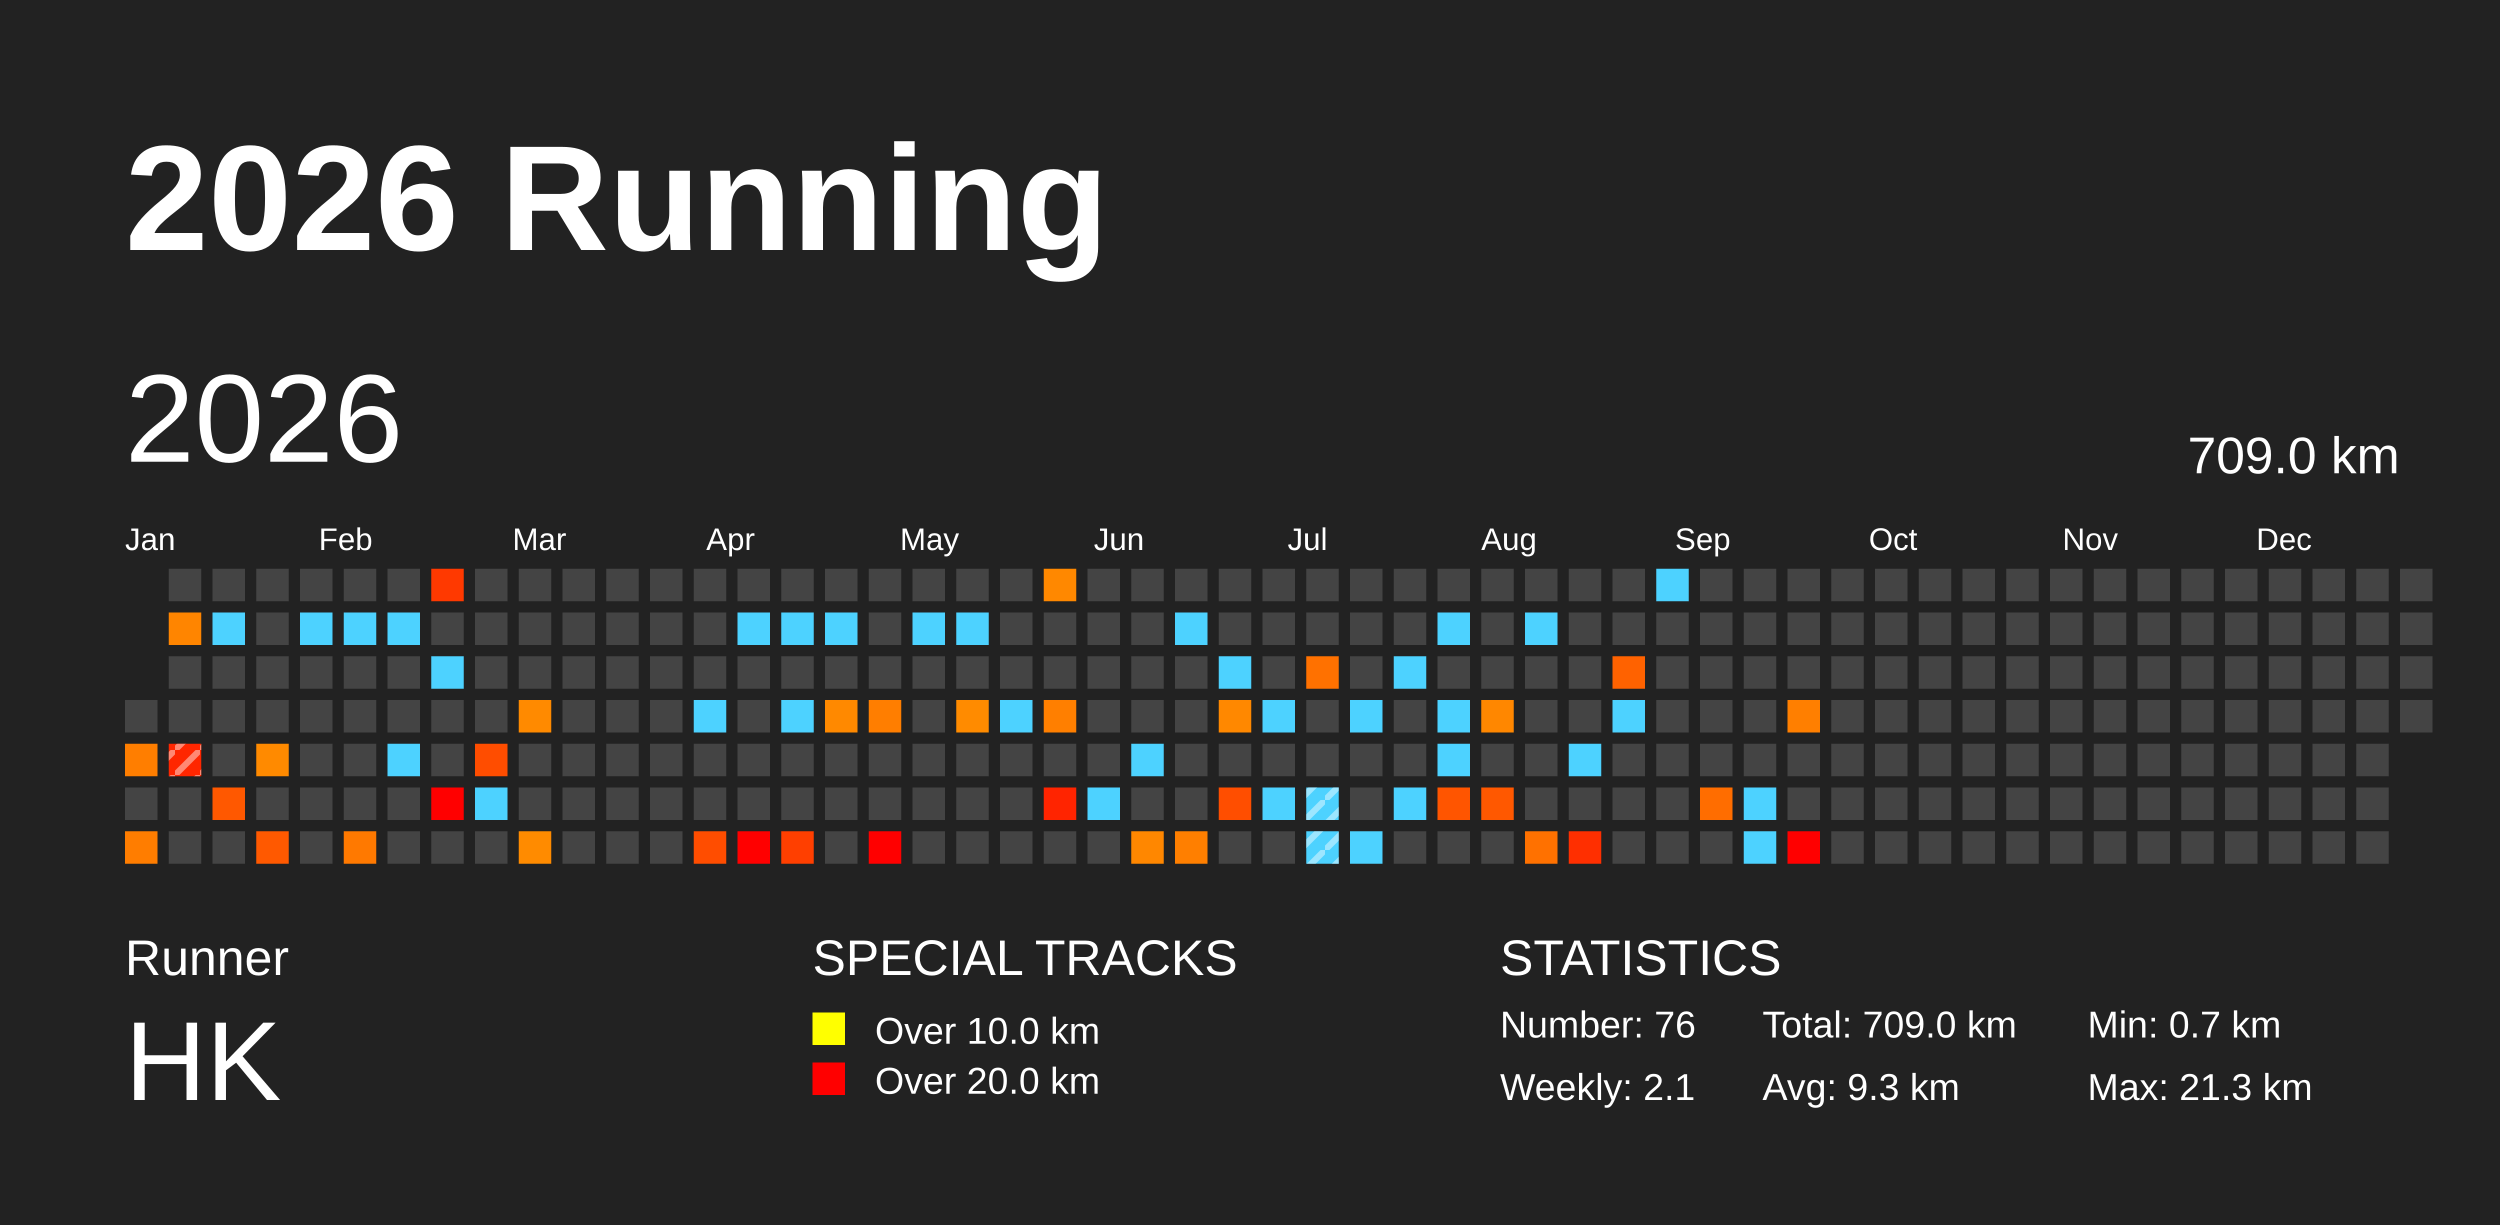
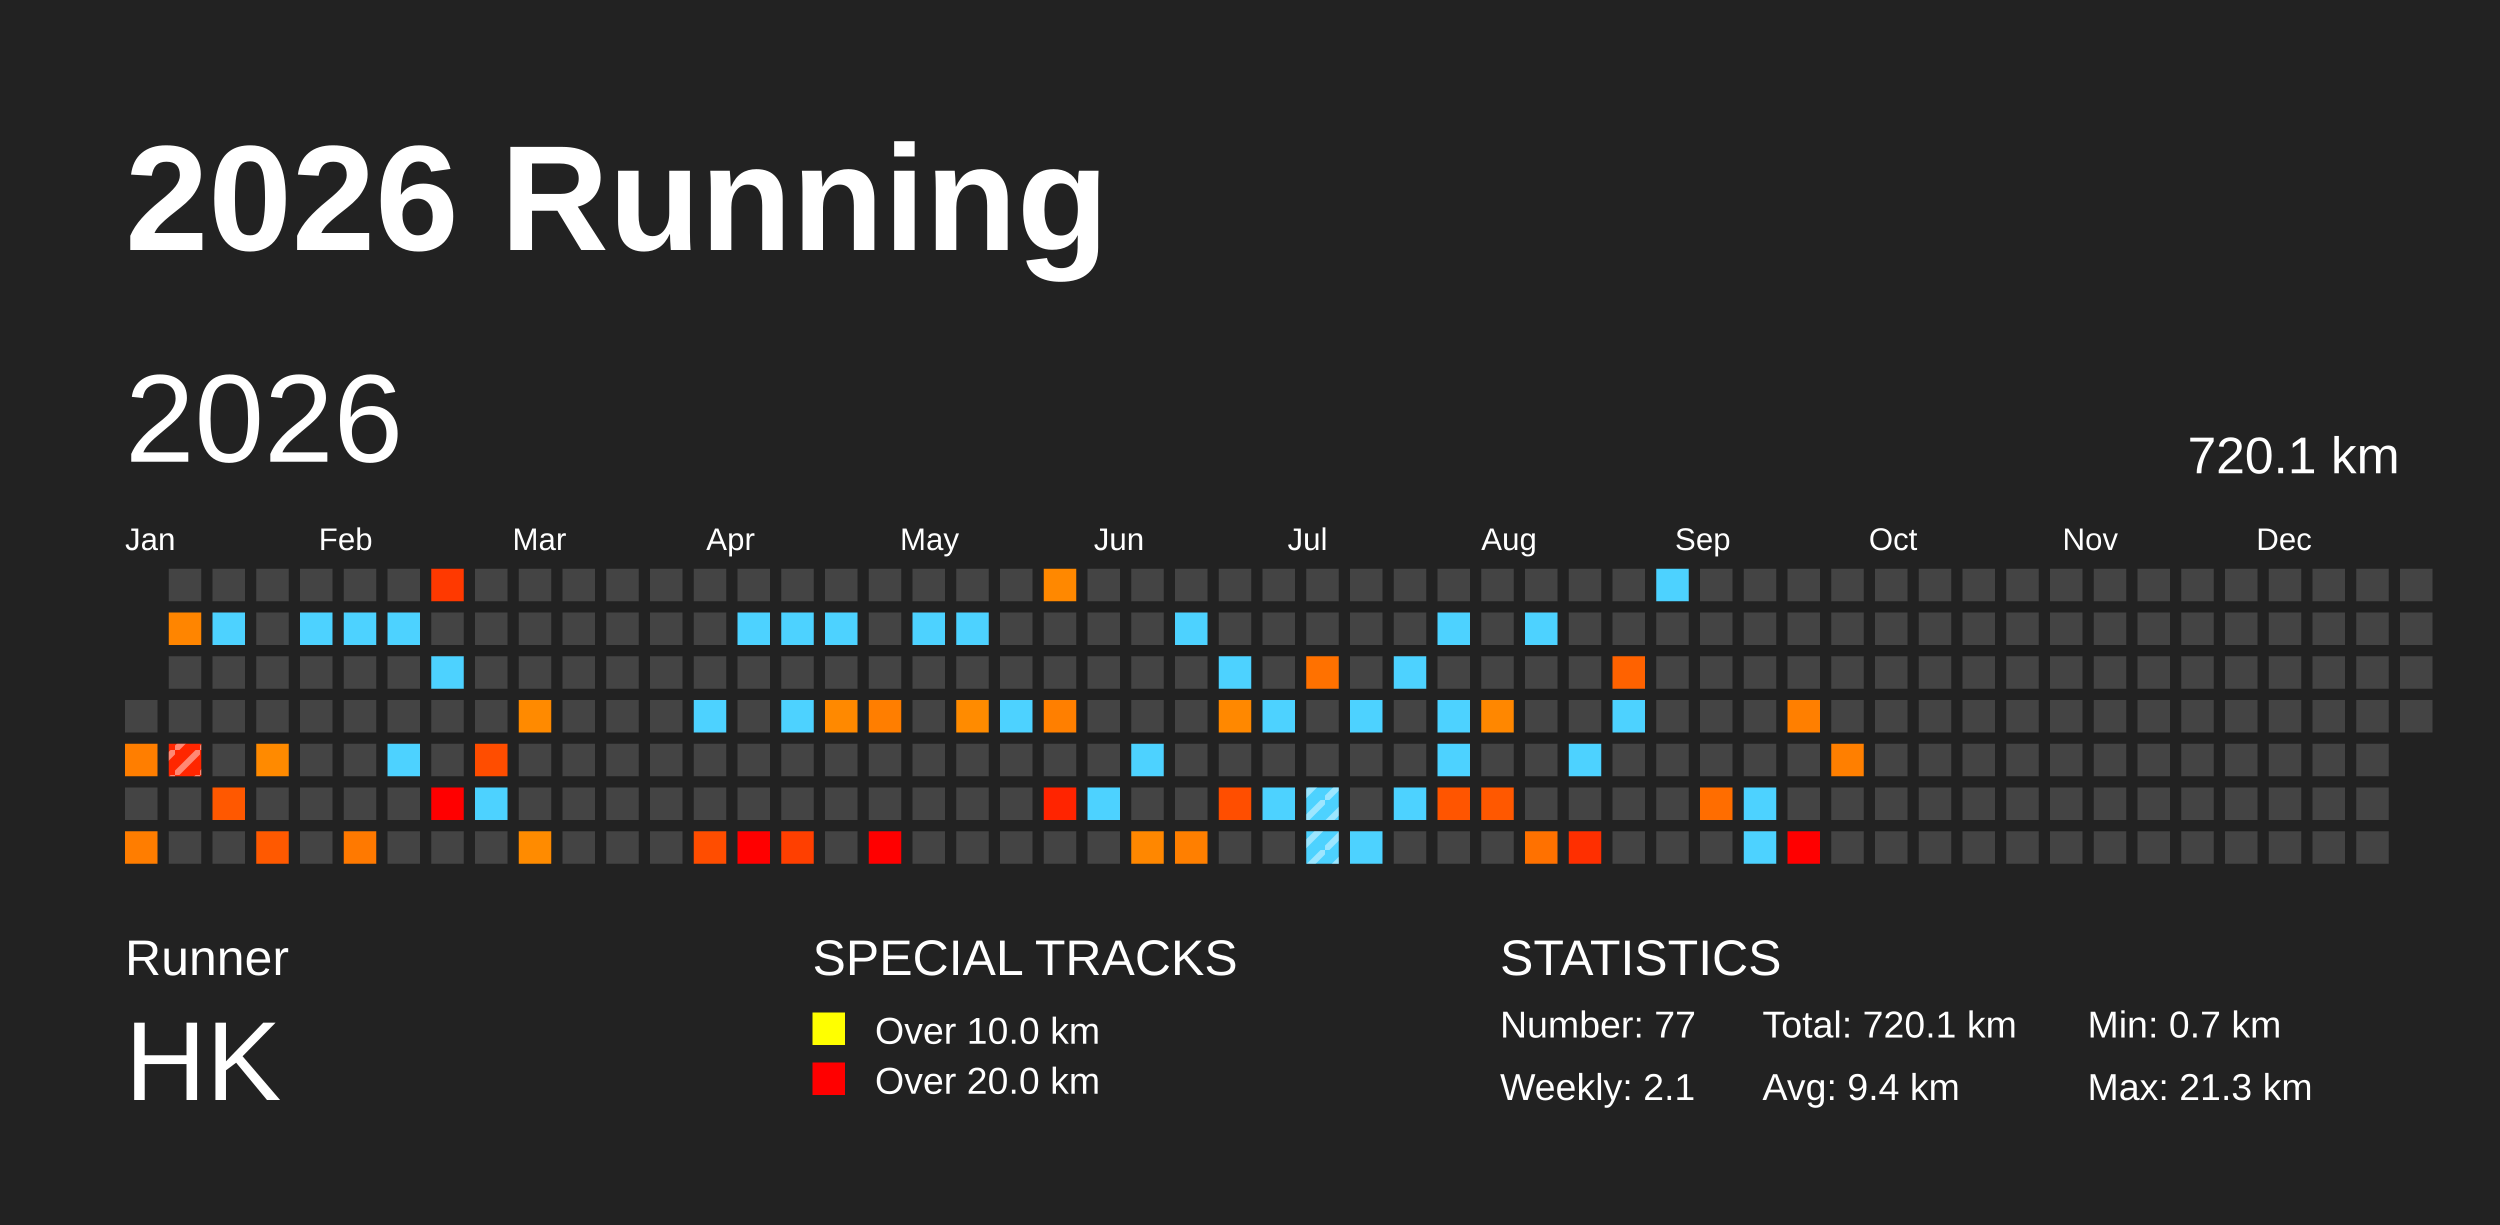
<svg xmlns="http://www.w3.org/2000/svg" baseProfile="full" height="98mm" version="1.1" viewBox="0,0,200,98" width="200mm">
  <defs>
    <pattern height="2" id="indoor-stripe" patternUnits="userSpaceOnUse" width="2">
      <line stroke="white" stroke-opacity="0.45" stroke-width="0.5" x1="0" x2="2" y1="2" y2="0" />
    </pattern>
  </defs>
  <rect fill="#222222" height="98" width="200" x="0" y="0" />
  <text fill="#FFFFFF" style="font-size:12px; font-family:Arial; font-weight:bold;" x="10" y="20">2026 Running</text>
  <text fill="#FFFFFF" style="font-size:4px; font-family:Arial" x="10" y="78">Runner</text>
  <text fill="#FFFFFF" style="font-size:9px; font-family:Arial" x="10" y="88">HK</text>
  <text fill="#FFFFFF" style="font-size:4px; font-family:Arial" x="65" y="78">SPECIAL TRACKS</text>
  <rect fill="yellow" height="2.6" width="2.6" x="65" y="81" />
  <text fill="#FFFFFF" style="font-size:3px; font-family:Arial" x="70" y="83.5">Over 10.0 km</text>
  <rect fill="red" height="2.6" width="2.6" x="65" y="85" />
  <text fill="#FFFFFF" style="font-size:3px; font-family:Arial" x="70" y="87.5">Over 20.0 km</text>
  <text fill="#FFFFFF" style="font-size:4px; font-family:Arial" x="120" y="78">STATISTICS</text>
-   <text fill="#FFFFFF" style="font-size:3px; font-family:Arial" x="120" y="83">Number: 76</text>
+   <text fill="#FFFFFF" style="font-size:3px; font-family:Arial" x="120" y="83">Number: 77</text>
  <text fill="#FFFFFF" style="font-size:3px; font-family:Arial" x="120" y="88">Weekly: 2.1</text>
-   <text fill="#FFFFFF" style="font-size:3px; font-family:Arial" x="141" y="83">Total: 709.0 km</text>
-   <text fill="#FFFFFF" style="font-size:3px; font-family:Arial" x="141" y="88">Avg: 9.3 km</text>
+   <text fill="#FFFFFF" style="font-size:3px; font-family:Arial" x="141" y="83">Total: 720.1 km</text>
+   <text fill="#FFFFFF" style="font-size:3px; font-family:Arial" x="141" y="88">Avg: 9.4 km</text>
  <text fill="#FFFFFF" style="font-size:3px; font-family:Arial" x="167" y="83">Min: 0.7 km</text>
  <text fill="#FFFFFF" style="font-size:3px; font-family:Arial" x="167" y="88">Max: 21.3 km</text>
  <text dominant-baseline="hanging" fill="#FFFFFF" style="font-size:10.0px; font-family:Arial;" x="10" y="30">2026</text>
-   <text dominant-baseline="hanging" fill="#FFFFFF" style="font-size:4.125px; font-family:Arial;" x="175" y="35">709.0 km</text>
+   <text dominant-baseline="hanging" fill="#FFFFFF" style="font-size:4.125px; font-family:Arial;" x="175" y="35">720.1 km</text>
  <text fill="#FFFFFF" style="font-size:2.5px; font-family:Arial" x="10.0" y="44">Jan</text>
  <text fill="#FFFFFF" style="font-size:2.5px; font-family:Arial" x="25.5" y="44">Feb</text>
  <text fill="#FFFFFF" style="font-size:2.5px; font-family:Arial" x="41.0" y="44">Mar</text>
  <text fill="#FFFFFF" style="font-size:2.5px; font-family:Arial" x="56.5" y="44">Apr</text>
  <text fill="#FFFFFF" style="font-size:2.5px; font-family:Arial" x="72.0" y="44">May</text>
  <text fill="#FFFFFF" style="font-size:2.5px; font-family:Arial" x="87.5" y="44">Jun</text>
  <text fill="#FFFFFF" style="font-size:2.5px; font-family:Arial" x="103.0" y="44">Jul</text>
  <text fill="#FFFFFF" style="font-size:2.5px; font-family:Arial" x="118.5" y="44">Aug</text>
  <text fill="#FFFFFF" style="font-size:2.5px; font-family:Arial" x="134.0" y="44">Sep</text>
  <text fill="#FFFFFF" style="font-size:2.5px; font-family:Arial" x="149.5" y="44">Oct</text>
  <text fill="#FFFFFF" style="font-size:2.5px; font-family:Arial" x="165.0" y="44">Nov</text>
  <text fill="#FFFFFF" style="font-size:2.5px; font-family:Arial" x="180.5" y="44">Dec</text>
  <rect fill="#444444" height="2.6" width="2.6" x="10.0" y="56.0" />
  <rect fill="#ff7e00" height="2.6" width="2.6" x="10.0" y="59.5" />
  <rect fill="#444444" height="2.6" width="2.6" x="10.0" y="63.0" />
  <rect fill="#ff7d00" height="2.6" width="2.6" x="10.0" y="66.5" />
  <rect fill="#444444" height="2.6" width="2.6" x="13.5" y="45.5" />
  <rect fill="#ff8500" height="2.6" width="2.6" x="13.5" y="49.0" />
  <rect fill="#444444" height="2.6" width="2.6" x="13.5" y="52.5" />
  <rect fill="#444444" height="2.6" width="2.6" x="13.5" y="56.0" />
  <rect fill="#ff2600" height="2.6" width="2.6" x="13.5" y="59.5" />
  <rect fill="url(#indoor-stripe)" height="2.6" style="pointer-events: none;" width="2.6" x="13.5" y="59.5" />
  <rect fill="#444444" height="2.6" width="2.6" x="13.5" y="63.0" />
  <rect fill="#444444" height="2.6" width="2.6" x="13.5" y="66.5" />
  <rect fill="#444444" height="2.6" width="2.6" x="17.0" y="45.5" />
  <rect fill="#4dd2ff" height="2.6" width="2.6" x="17.0" y="49.0" />
  <rect fill="#444444" height="2.6" width="2.6" x="17.0" y="52.5" />
  <rect fill="#444444" height="2.6" width="2.6" x="17.0" y="56.0" />
  <rect fill="#444444" height="2.6" width="2.6" x="17.0" y="59.5" />
  <rect fill="#ff5800" height="2.6" width="2.6" x="17.0" y="63.0" />
  <rect fill="#444444" height="2.6" width="2.6" x="17.0" y="66.5" />
  <rect fill="#444444" height="2.6" width="2.6" x="20.5" y="45.5" />
  <rect fill="#444444" height="2.6" width="2.6" x="20.5" y="49.0" />
  <rect fill="#444444" height="2.6" width="2.6" x="20.5" y="52.5" />
  <rect fill="#444444" height="2.6" width="2.6" x="20.5" y="56.0" />
  <rect fill="#ff8a00" height="2.6" width="2.6" x="20.5" y="59.5" />
  <rect fill="#444444" height="2.6" width="2.6" x="20.5" y="63.0" />
  <rect fill="#ff5900" height="2.6" width="2.6" x="20.5" y="66.5" />
  <rect fill="#444444" height="2.6" width="2.6" x="24.0" y="45.5" />
  <rect fill="#4dd2ff" height="2.6" width="2.6" x="24.0" y="49.0" />
  <rect fill="#444444" height="2.6" width="2.6" x="24.0" y="52.5" />
  <rect fill="#444444" height="2.6" width="2.6" x="24.0" y="56.0" />
  <rect fill="#444444" height="2.6" width="2.6" x="24.0" y="59.5" />
  <rect fill="#444444" height="2.6" width="2.6" x="24.0" y="63.0" />
  <rect fill="#444444" height="2.6" width="2.6" x="24.0" y="66.5" />
  <rect fill="#444444" height="2.6" width="2.6" x="27.5" y="45.5" />
  <rect fill="#4dd2ff" height="2.6" width="2.6" x="27.5" y="49.0" />
  <rect fill="#444444" height="2.6" width="2.6" x="27.5" y="52.5" />
  <rect fill="#444444" height="2.6" width="2.6" x="27.5" y="56.0" />
  <rect fill="#444444" height="2.6" width="2.6" x="27.5" y="59.5" />
  <rect fill="#444444" height="2.6" width="2.6" x="27.5" y="63.0" />
  <rect fill="#ff7900" height="2.6" width="2.6" x="27.5" y="66.5" />
  <rect fill="#444444" height="2.6" width="2.6" x="31.0" y="45.5" />
  <rect fill="#4dd2ff" height="2.6" width="2.6" x="31.0" y="49.0" />
  <rect fill="#444444" height="2.6" width="2.6" x="31.0" y="52.5" />
  <rect fill="#444444" height="2.6" width="2.6" x="31.0" y="56.0" />
  <rect fill="#4dd2ff" height="2.6" width="2.6" x="31.0" y="59.5" />
  <rect fill="#444444" height="2.6" width="2.6" x="31.0" y="63.0" />
  <rect fill="#444444" height="2.6" width="2.6" x="31.0" y="66.5" />
  <rect fill="#ff3900" height="2.6" width="2.6" x="34.5" y="45.5" />
  <rect fill="#444444" height="2.6" width="2.6" x="34.5" y="49.0" />
  <rect fill="#4dd2ff" height="2.6" width="2.6" x="34.5" y="52.5" />
  <rect fill="#444444" height="2.6" width="2.6" x="34.5" y="56.0" />
  <rect fill="#444444" height="2.6" width="2.6" x="34.5" y="59.5" />
  <rect fill="red" height="2.6" width="2.6" x="34.5" y="63.0" />
  <rect fill="#444444" height="2.6" width="2.6" x="34.5" y="66.5" />
  <rect fill="#444444" height="2.6" width="2.6" x="38.0" y="45.5" />
  <rect fill="#444444" height="2.6" width="2.6" x="38.0" y="49.0" />
  <rect fill="#444444" height="2.6" width="2.6" x="38.0" y="52.5" />
  <rect fill="#444444" height="2.6" width="2.6" x="38.0" y="56.0" />
  <rect fill="#ff4d00" height="2.6" width="2.6" x="38.0" y="59.5" />
  <rect fill="#4dd2ff" height="2.6" width="2.6" x="38.0" y="63.0" />
  <rect fill="#444444" height="2.6" width="2.6" x="38.0" y="66.5" />
  <rect fill="#444444" height="2.6" width="2.6" x="41.5" y="45.5" />
  <rect fill="#444444" height="2.6" width="2.6" x="41.5" y="49.0" />
  <rect fill="#444444" height="2.6" width="2.6" x="41.5" y="52.5" />
  <rect fill="#ff8a00" height="2.6" width="2.6" x="41.5" y="56.0" />
  <rect fill="#444444" height="2.6" width="2.6" x="41.5" y="59.5" />
  <rect fill="#444444" height="2.6" width="2.6" x="41.5" y="63.0" />
  <rect fill="#ff8b00" height="2.6" width="2.6" x="41.5" y="66.5" />
  <rect fill="#444444" height="2.6" width="2.6" x="45.0" y="45.5" />
  <rect fill="#444444" height="2.6" width="2.6" x="45.0" y="49.0" />
  <rect fill="#444444" height="2.6" width="2.6" x="45.0" y="52.5" />
  <rect fill="#444444" height="2.6" width="2.6" x="45.0" y="56.0" />
  <rect fill="#444444" height="2.6" width="2.6" x="45.0" y="59.5" />
  <rect fill="#444444" height="2.6" width="2.6" x="45.0" y="63.0" />
  <rect fill="#444444" height="2.6" width="2.6" x="45.0" y="66.5" />
  <rect fill="#444444" height="2.6" width="2.6" x="48.5" y="45.5" />
  <rect fill="#444444" height="2.6" width="2.6" x="48.5" y="49.0" />
  <rect fill="#444444" height="2.6" width="2.6" x="48.5" y="52.5" />
  <rect fill="#444444" height="2.6" width="2.6" x="48.5" y="56.0" />
  <rect fill="#444444" height="2.6" width="2.6" x="48.5" y="59.5" />
  <rect fill="#444444" height="2.6" width="2.6" x="48.5" y="63.0" />
  <rect fill="#444444" height="2.6" width="2.6" x="48.5" y="66.5" />
  <rect fill="#444444" height="2.6" width="2.6" x="52.0" y="45.5" />
  <rect fill="#444444" height="2.6" width="2.6" x="52.0" y="49.0" />
  <rect fill="#444444" height="2.6" width="2.6" x="52.0" y="52.5" />
  <rect fill="#444444" height="2.6" width="2.6" x="52.0" y="56.0" />
  <rect fill="#444444" height="2.6" width="2.6" x="52.0" y="59.5" />
  <rect fill="#444444" height="2.6" width="2.6" x="52.0" y="63.0" />
  <rect fill="#444444" height="2.6" width="2.6" x="52.0" y="66.5" />
  <rect fill="#444444" height="2.6" width="2.6" x="55.5" y="45.5" />
  <rect fill="#444444" height="2.6" width="2.6" x="55.5" y="49.0" />
  <rect fill="#444444" height="2.6" width="2.6" x="55.5" y="52.5" />
  <rect fill="#4dd2ff" height="2.6" width="2.6" x="55.5" y="56.0" />
  <rect fill="#444444" height="2.6" width="2.6" x="55.5" y="59.5" />
  <rect fill="#444444" height="2.6" width="2.6" x="55.5" y="63.0" />
  <rect fill="#ff4d00" height="2.6" width="2.6" x="55.5" y="66.5" />
  <rect fill="#444444" height="2.6" width="2.6" x="59.0" y="45.5" />
  <rect fill="#4dd2ff" height="2.6" width="2.6" x="59.0" y="49.0" />
  <rect fill="#444444" height="2.6" width="2.6" x="59.0" y="52.5" />
  <rect fill="#444444" height="2.6" width="2.6" x="59.0" y="56.0" />
  <rect fill="#444444" height="2.6" width="2.6" x="59.0" y="59.5" />
  <rect fill="#444444" height="2.6" width="2.6" x="59.0" y="63.0" />
  <rect fill="red" height="2.6" width="2.6" x="59.0" y="66.5" />
  <rect fill="#444444" height="2.6" width="2.6" x="62.5" y="45.5" />
  <rect fill="#4dd2ff" height="2.6" width="2.6" x="62.5" y="49.0" />
  <rect fill="#444444" height="2.6" width="2.6" x="62.5" y="52.5" />
  <rect fill="#4dd2ff" height="2.6" width="2.6" x="62.5" y="56.0" />
  <rect fill="#444444" height="2.6" width="2.6" x="62.5" y="59.5" />
  <rect fill="#444444" height="2.6" width="2.6" x="62.5" y="63.0" />
  <rect fill="#ff3f00" height="2.6" width="2.6" x="62.5" y="66.5" />
  <rect fill="#444444" height="2.6" width="2.6" x="66.0" y="45.5" />
  <rect fill="#4dd2ff" height="2.6" width="2.6" x="66.0" y="49.0" />
  <rect fill="#444444" height="2.6" width="2.6" x="66.0" y="52.5" />
  <rect fill="#ff8900" height="2.6" width="2.6" x="66.0" y="56.0" />
  <rect fill="#444444" height="2.6" width="2.6" x="66.0" y="59.5" />
  <rect fill="#444444" height="2.6" width="2.6" x="66.0" y="63.0" />
  <rect fill="#444444" height="2.6" width="2.6" x="66.0" y="66.5" />
  <rect fill="#444444" height="2.6" width="2.6" x="69.5" y="45.5" />
  <rect fill="#444444" height="2.6" width="2.6" x="69.5" y="49.0" />
  <rect fill="#444444" height="2.6" width="2.6" x="69.5" y="52.5" />
  <rect fill="#ff7e00" height="2.6" width="2.6" x="69.5" y="56.0" />
  <rect fill="#444444" height="2.6" width="2.6" x="69.5" y="59.5" />
  <rect fill="#444444" height="2.6" width="2.6" x="69.5" y="63.0" />
  <rect fill="red" height="2.6" width="2.6" x="69.5" y="66.5" />
  <rect fill="#444444" height="2.6" width="2.6" x="73.0" y="45.5" />
  <rect fill="#4dd2ff" height="2.6" width="2.6" x="73.0" y="49.0" />
  <rect fill="#444444" height="2.6" width="2.6" x="73.0" y="52.5" />
  <rect fill="#444444" height="2.6" width="2.6" x="73.0" y="56.0" />
  <rect fill="#444444" height="2.6" width="2.6" x="73.0" y="59.5" />
  <rect fill="#444444" height="2.6" width="2.6" x="73.0" y="63.0" />
  <rect fill="#444444" height="2.6" width="2.6" x="73.0" y="66.5" />
  <rect fill="#444444" height="2.6" width="2.6" x="76.5" y="45.5" />
  <rect fill="#4dd2ff" height="2.6" width="2.6" x="76.5" y="49.0" />
  <rect fill="#444444" height="2.6" width="2.6" x="76.5" y="52.5" />
  <rect fill="#ff8b00" height="2.6" width="2.6" x="76.5" y="56.0" />
  <rect fill="#444444" height="2.6" width="2.6" x="76.5" y="59.5" />
  <rect fill="#444444" height="2.6" width="2.6" x="76.5" y="63.0" />
  <rect fill="#444444" height="2.6" width="2.6" x="76.5" y="66.5" />
  <rect fill="#444444" height="2.6" width="2.6" x="80.0" y="45.5" />
  <rect fill="#444444" height="2.6" width="2.6" x="80.0" y="49.0" />
  <rect fill="#444444" height="2.6" width="2.6" x="80.0" y="52.5" />
  <rect fill="#4dd2ff" height="2.6" width="2.6" x="80.0" y="56.0" />
  <rect fill="#444444" height="2.6" width="2.6" x="80.0" y="59.5" />
  <rect fill="#444444" height="2.6" width="2.6" x="80.0" y="63.0" />
  <rect fill="#444444" height="2.6" width="2.6" x="80.0" y="66.5" />
  <rect fill="#ff8800" height="2.6" width="2.6" x="83.5" y="45.5" />
  <rect fill="#444444" height="2.6" width="2.6" x="83.5" y="49.0" />
  <rect fill="#444444" height="2.6" width="2.6" x="83.5" y="52.5" />
  <rect fill="#ff7f00" height="2.6" width="2.6" x="83.5" y="56.0" />
  <rect fill="#444444" height="2.6" width="2.6" x="83.5" y="59.5" />
  <rect fill="#ff2400" height="2.6" width="2.6" x="83.5" y="63.0" />
  <rect fill="#444444" height="2.6" width="2.6" x="83.5" y="66.5" />
  <rect fill="#444444" height="2.6" width="2.6" x="87.0" y="45.5" />
  <rect fill="#444444" height="2.6" width="2.6" x="87.0" y="49.0" />
  <rect fill="#444444" height="2.6" width="2.6" x="87.0" y="52.5" />
  <rect fill="#444444" height="2.6" width="2.6" x="87.0" y="56.0" />
  <rect fill="#444444" height="2.6" width="2.6" x="87.0" y="59.5" />
  <rect fill="#4dd2ff" height="2.6" width="2.6" x="87.0" y="63.0" />
  <rect fill="#444444" height="2.6" width="2.6" x="87.0" y="66.5" />
  <rect fill="#444444" height="2.6" width="2.6" x="90.5" y="45.5" />
  <rect fill="#444444" height="2.6" width="2.6" x="90.5" y="49.0" />
  <rect fill="#444444" height="2.6" width="2.6" x="90.5" y="52.5" />
  <rect fill="#444444" height="2.6" width="2.6" x="90.5" y="56.0" />
  <rect fill="#4dd2ff" height="2.6" width="2.6" x="90.5" y="59.5" />
  <rect fill="#444444" height="2.6" width="2.6" x="90.5" y="63.0" />
  <rect fill="#ff8700" height="2.6" width="2.6" x="90.5" y="66.5" />
  <rect fill="#444444" height="2.6" width="2.6" x="94.0" y="45.5" />
  <rect fill="#4dd2ff" height="2.6" width="2.6" x="94.0" y="49.0" />
  <rect fill="#444444" height="2.6" width="2.6" x="94.0" y="52.5" />
  <rect fill="#444444" height="2.6" width="2.6" x="94.0" y="56.0" />
  <rect fill="#444444" height="2.6" width="2.6" x="94.0" y="59.5" />
  <rect fill="#444444" height="2.6" width="2.6" x="94.0" y="63.0" />
  <rect fill="#ff7f00" height="2.6" width="2.6" x="94.0" y="66.5" />
  <rect fill="#444444" height="2.6" width="2.6" x="97.5" y="45.5" />
  <rect fill="#444444" height="2.6" width="2.6" x="97.5" y="49.0" />
  <rect fill="#4dd2ff" height="2.6" width="2.6" x="97.5" y="52.5" />
  <rect fill="#ff8800" height="2.6" width="2.6" x="97.5" y="56.0" />
  <rect fill="#444444" height="2.6" width="2.6" x="97.5" y="59.5" />
  <rect fill="#ff4e00" height="2.6" width="2.6" x="97.5" y="63.0" />
  <rect fill="#444444" height="2.6" width="2.6" x="97.5" y="66.5" />
  <rect fill="#444444" height="2.6" width="2.6" x="101.0" y="45.5" />
  <rect fill="#444444" height="2.6" width="2.6" x="101.0" y="49.0" />
  <rect fill="#444444" height="2.6" width="2.6" x="101.0" y="52.5" />
  <rect fill="#4dd2ff" height="2.6" width="2.6" x="101.0" y="56.0" />
  <rect fill="#444444" height="2.6" width="2.6" x="101.0" y="59.5" />
  <rect fill="#4dd2ff" height="2.6" width="2.6" x="101.0" y="63.0" />
  <rect fill="#444444" height="2.6" width="2.6" x="101.0" y="66.5" />
  <rect fill="#444444" height="2.6" width="2.6" x="104.5" y="45.5" />
  <rect fill="#444444" height="2.6" width="2.6" x="104.5" y="49.0" />
  <rect fill="#ff7100" height="2.6" width="2.6" x="104.5" y="52.5" />
  <rect fill="#444444" height="2.6" width="2.6" x="104.5" y="56.0" />
  <rect fill="#444444" height="2.6" width="2.6" x="104.5" y="59.5" />
  <rect fill="#4dd2ff" height="2.6" width="2.6" x="104.5" y="63.0" />
  <rect fill="url(#indoor-stripe)" height="2.6" style="pointer-events: none;" width="2.6" x="104.5" y="63.0" />
  <rect fill="#4dd2ff" height="2.6" width="2.6" x="104.5" y="66.5" />
  <rect fill="url(#indoor-stripe)" height="2.6" style="pointer-events: none;" width="2.6" x="104.5" y="66.5" />
  <rect fill="#444444" height="2.6" width="2.6" x="108.0" y="45.5" />
  <rect fill="#444444" height="2.6" width="2.6" x="108.0" y="49.0" />
  <rect fill="#444444" height="2.6" width="2.6" x="108.0" y="52.5" />
  <rect fill="#4dd2ff" height="2.6" width="2.6" x="108.0" y="56.0" />
  <rect fill="#444444" height="2.6" width="2.6" x="108.0" y="59.5" />
  <rect fill="#444444" height="2.6" width="2.6" x="108.0" y="63.0" />
  <rect fill="#4dd2ff" height="2.6" width="2.6" x="108.0" y="66.5" />
  <rect fill="#444444" height="2.6" width="2.6" x="111.5" y="45.5" />
  <rect fill="#444444" height="2.6" width="2.6" x="111.5" y="49.0" />
  <rect fill="#4dd2ff" height="2.6" width="2.6" x="111.5" y="52.5" />
  <rect fill="#444444" height="2.6" width="2.6" x="111.5" y="56.0" />
  <rect fill="#444444" height="2.6" width="2.6" x="111.5" y="59.5" />
  <rect fill="#4dd2ff" height="2.6" width="2.6" x="111.5" y="63.0" />
  <rect fill="#444444" height="2.6" width="2.6" x="111.5" y="66.5" />
  <rect fill="#444444" height="2.6" width="2.6" x="115.0" y="45.5" />
  <rect fill="#4dd2ff" height="2.6" width="2.6" x="115.0" y="49.0" />
  <rect fill="#444444" height="2.6" width="2.6" x="115.0" y="52.5" />
  <rect fill="#4dd2ff" height="2.6" width="2.6" x="115.0" y="56.0" />
  <rect fill="#4dd2ff" height="2.6" width="2.6" x="115.0" y="59.5" />
  <rect fill="#ff5500" height="2.6" width="2.6" x="115.0" y="63.0" />
  <rect fill="#444444" height="2.6" width="2.6" x="115.0" y="66.5" />
  <rect fill="#444444" height="2.6" width="2.6" x="118.5" y="45.5" />
  <rect fill="#444444" height="2.6" width="2.6" x="118.5" y="49.0" />
  <rect fill="#444444" height="2.6" width="2.6" x="118.5" y="52.5" />
  <rect fill="#ff8700" height="2.6" width="2.6" x="118.5" y="56.0" />
  <rect fill="#444444" height="2.6" width="2.6" x="118.5" y="59.5" />
  <rect fill="#ff5800" height="2.6" width="2.6" x="118.5" y="63.0" />
  <rect fill="#444444" height="2.6" width="2.6" x="118.5" y="66.5" />
  <rect fill="#444444" height="2.6" width="2.6" x="122.0" y="45.5" />
  <rect fill="#4dd2ff" height="2.6" width="2.6" x="122.0" y="49.0" />
  <rect fill="#444444" height="2.6" width="2.6" x="122.0" y="52.5" />
  <rect fill="#444444" height="2.6" width="2.6" x="122.0" y="56.0" />
  <rect fill="#444444" height="2.6" width="2.6" x="122.0" y="59.5" />
  <rect fill="#444444" height="2.6" width="2.6" x="122.0" y="63.0" />
  <rect fill="#ff7100" height="2.6" width="2.6" x="122.0" y="66.5" />
  <rect fill="#444444" height="2.6" width="2.6" x="125.5" y="45.5" />
  <rect fill="#444444" height="2.6" width="2.6" x="125.5" y="49.0" />
  <rect fill="#444444" height="2.6" width="2.6" x="125.5" y="52.5" />
  <rect fill="#444444" height="2.6" width="2.6" x="125.5" y="56.0" />
  <rect fill="#4dd2ff" height="2.6" width="2.6" x="125.5" y="59.5" />
  <rect fill="#444444" height="2.6" width="2.6" x="125.5" y="63.0" />
  <rect fill="#ff2f00" height="2.6" width="2.6" x="125.5" y="66.5" />
  <rect fill="#444444" height="2.6" width="2.6" x="129.0" y="45.5" />
  <rect fill="#444444" height="2.6" width="2.6" x="129.0" y="49.0" />
  <rect fill="#ff6200" height="2.6" width="2.6" x="129.0" y="52.5" />
  <rect fill="#4dd2ff" height="2.6" width="2.6" x="129.0" y="56.0" />
  <rect fill="#444444" height="2.6" width="2.6" x="129.0" y="59.5" />
  <rect fill="#444444" height="2.6" width="2.6" x="129.0" y="63.0" />
  <rect fill="#444444" height="2.6" width="2.6" x="129.0" y="66.5" />
  <rect fill="#4dd2ff" height="2.6" width="2.6" x="132.5" y="45.5" />
  <rect fill="#444444" height="2.6" width="2.6" x="132.5" y="49.0" />
  <rect fill="#444444" height="2.6" width="2.6" x="132.5" y="52.5" />
  <rect fill="#444444" height="2.6" width="2.6" x="132.5" y="56.0" />
  <rect fill="#444444" height="2.6" width="2.6" x="132.5" y="59.5" />
  <rect fill="#444444" height="2.6" width="2.6" x="132.5" y="63.0" />
  <rect fill="#444444" height="2.6" width="2.6" x="132.5" y="66.5" />
  <rect fill="#444444" height="2.6" width="2.6" x="136.0" y="45.5" />
  <rect fill="#444444" height="2.6" width="2.6" x="136.0" y="49.0" />
  <rect fill="#444444" height="2.6" width="2.6" x="136.0" y="52.5" />
  <rect fill="#444444" height="2.6" width="2.6" x="136.0" y="56.0" />
  <rect fill="#444444" height="2.6" width="2.6" x="136.0" y="59.5" />
  <rect fill="#ff6d00" height="2.6" width="2.6" x="136.0" y="63.0" />
  <rect fill="#444444" height="2.6" width="2.6" x="136.0" y="66.5" />
  <rect fill="#444444" height="2.6" width="2.6" x="139.5" y="45.5" />
  <rect fill="#444444" height="2.6" width="2.6" x="139.5" y="49.0" />
  <rect fill="#444444" height="2.6" width="2.6" x="139.5" y="52.5" />
  <rect fill="#444444" height="2.6" width="2.6" x="139.5" y="56.0" />
  <rect fill="#444444" height="2.6" width="2.6" x="139.5" y="59.5" />
  <rect fill="#4dd2ff" height="2.6" width="2.6" x="139.5" y="63.0" />
  <rect fill="#4dd2ff" height="2.6" width="2.6" x="139.5" y="66.5" />
  <rect fill="#444444" height="2.6" width="2.6" x="143.0" y="45.5" />
  <rect fill="#444444" height="2.6" width="2.6" x="143.0" y="49.0" />
  <rect fill="#444444" height="2.6" width="2.6" x="143.0" y="52.5" />
  <rect fill="#ff7f00" height="2.6" width="2.6" x="143.0" y="56.0" />
  <rect fill="#444444" height="2.6" width="2.6" x="143.0" y="59.5" />
  <rect fill="#444444" height="2.6" width="2.6" x="143.0" y="63.0" />
  <rect fill="red" height="2.6" width="2.6" x="143.0" y="66.5" />
  <rect fill="#444444" height="2.6" width="2.6" x="146.5" y="45.5" />
  <rect fill="#444444" height="2.6" width="2.6" x="146.5" y="49.0" />
  <rect fill="#444444" height="2.6" width="2.6" x="146.5" y="52.5" />
  <rect fill="#444444" height="2.6" width="2.6" x="146.5" y="56.0" />
-   <rect fill="#444444" height="2.6" width="2.6" x="146.5" y="59.5" />
+   <rect fill="#ff7f00" height="2.6" width="2.6" x="146.5" y="59.5" />
  <rect fill="#444444" height="2.6" width="2.6" x="146.5" y="63.0" />
  <rect fill="#444444" height="2.6" width="2.6" x="146.5" y="66.5" />
  <rect fill="#444444" height="2.6" width="2.6" x="150.0" y="45.5" />
  <rect fill="#444444" height="2.6" width="2.6" x="150.0" y="49.0" />
  <rect fill="#444444" height="2.6" width="2.6" x="150.0" y="52.5" />
  <rect fill="#444444" height="2.6" width="2.6" x="150.0" y="56.0" />
  <rect fill="#444444" height="2.6" width="2.6" x="150.0" y="59.5" />
  <rect fill="#444444" height="2.6" width="2.6" x="150.0" y="63.0" />
  <rect fill="#444444" height="2.6" width="2.6" x="150.0" y="66.5" />
  <rect fill="#444444" height="2.6" width="2.6" x="153.5" y="45.5" />
  <rect fill="#444444" height="2.6" width="2.6" x="153.5" y="49.0" />
  <rect fill="#444444" height="2.6" width="2.6" x="153.5" y="52.5" />
  <rect fill="#444444" height="2.6" width="2.6" x="153.5" y="56.0" />
  <rect fill="#444444" height="2.6" width="2.6" x="153.5" y="59.5" />
  <rect fill="#444444" height="2.6" width="2.6" x="153.5" y="63.0" />
  <rect fill="#444444" height="2.6" width="2.6" x="153.5" y="66.5" />
  <rect fill="#444444" height="2.6" width="2.6" x="157.0" y="45.5" />
  <rect fill="#444444" height="2.6" width="2.6" x="157.0" y="49.0" />
  <rect fill="#444444" height="2.6" width="2.6" x="157.0" y="52.5" />
  <rect fill="#444444" height="2.6" width="2.6" x="157.0" y="56.0" />
  <rect fill="#444444" height="2.6" width="2.6" x="157.0" y="59.5" />
  <rect fill="#444444" height="2.6" width="2.6" x="157.0" y="63.0" />
  <rect fill="#444444" height="2.6" width="2.6" x="157.0" y="66.5" />
  <rect fill="#444444" height="2.6" width="2.6" x="160.5" y="45.5" />
  <rect fill="#444444" height="2.6" width="2.6" x="160.5" y="49.0" />
  <rect fill="#444444" height="2.6" width="2.6" x="160.5" y="52.5" />
  <rect fill="#444444" height="2.6" width="2.6" x="160.5" y="56.0" />
  <rect fill="#444444" height="2.6" width="2.6" x="160.5" y="59.5" />
  <rect fill="#444444" height="2.6" width="2.6" x="160.5" y="63.0" />
  <rect fill="#444444" height="2.6" width="2.6" x="160.5" y="66.5" />
  <rect fill="#444444" height="2.6" width="2.6" x="164.0" y="45.5" />
  <rect fill="#444444" height="2.6" width="2.6" x="164.0" y="49.0" />
  <rect fill="#444444" height="2.6" width="2.6" x="164.0" y="52.5" />
  <rect fill="#444444" height="2.6" width="2.6" x="164.0" y="56.0" />
  <rect fill="#444444" height="2.6" width="2.6" x="164.0" y="59.5" />
  <rect fill="#444444" height="2.6" width="2.6" x="164.0" y="63.0" />
  <rect fill="#444444" height="2.6" width="2.6" x="164.0" y="66.5" />
  <rect fill="#444444" height="2.6" width="2.6" x="167.5" y="45.5" />
  <rect fill="#444444" height="2.6" width="2.6" x="167.5" y="49.0" />
  <rect fill="#444444" height="2.6" width="2.6" x="167.5" y="52.5" />
  <rect fill="#444444" height="2.6" width="2.6" x="167.5" y="56.0" />
  <rect fill="#444444" height="2.6" width="2.6" x="167.5" y="59.5" />
  <rect fill="#444444" height="2.6" width="2.6" x="167.5" y="63.0" />
  <rect fill="#444444" height="2.6" width="2.6" x="167.5" y="66.5" />
  <rect fill="#444444" height="2.6" width="2.6" x="171.0" y="45.5" />
  <rect fill="#444444" height="2.6" width="2.6" x="171.0" y="49.0" />
  <rect fill="#444444" height="2.6" width="2.6" x="171.0" y="52.5" />
  <rect fill="#444444" height="2.6" width="2.6" x="171.0" y="56.0" />
  <rect fill="#444444" height="2.6" width="2.6" x="171.0" y="59.5" />
  <rect fill="#444444" height="2.6" width="2.6" x="171.0" y="63.0" />
  <rect fill="#444444" height="2.6" width="2.6" x="171.0" y="66.5" />
  <rect fill="#444444" height="2.6" width="2.6" x="174.5" y="45.5" />
  <rect fill="#444444" height="2.6" width="2.6" x="174.5" y="49.0" />
  <rect fill="#444444" height="2.6" width="2.6" x="174.5" y="52.5" />
  <rect fill="#444444" height="2.6" width="2.6" x="174.5" y="56.0" />
  <rect fill="#444444" height="2.6" width="2.6" x="174.5" y="59.5" />
  <rect fill="#444444" height="2.6" width="2.6" x="174.5" y="63.0" />
  <rect fill="#444444" height="2.6" width="2.6" x="174.5" y="66.5" />
  <rect fill="#444444" height="2.6" width="2.6" x="178.0" y="45.5" />
  <rect fill="#444444" height="2.6" width="2.6" x="178.0" y="49.0" />
  <rect fill="#444444" height="2.6" width="2.6" x="178.0" y="52.5" />
  <rect fill="#444444" height="2.6" width="2.6" x="178.0" y="56.0" />
  <rect fill="#444444" height="2.6" width="2.6" x="178.0" y="59.5" />
  <rect fill="#444444" height="2.6" width="2.6" x="178.0" y="63.0" />
  <rect fill="#444444" height="2.6" width="2.6" x="178.0" y="66.5" />
  <rect fill="#444444" height="2.6" width="2.6" x="181.5" y="45.5" />
  <rect fill="#444444" height="2.6" width="2.6" x="181.5" y="49.0" />
  <rect fill="#444444" height="2.6" width="2.6" x="181.5" y="52.5" />
  <rect fill="#444444" height="2.6" width="2.6" x="181.5" y="56.0" />
  <rect fill="#444444" height="2.6" width="2.6" x="181.5" y="59.5" />
  <rect fill="#444444" height="2.6" width="2.6" x="181.5" y="63.0" />
  <rect fill="#444444" height="2.6" width="2.6" x="181.5" y="66.5" />
  <rect fill="#444444" height="2.6" width="2.6" x="185.0" y="45.5" />
  <rect fill="#444444" height="2.6" width="2.6" x="185.0" y="49.0" />
  <rect fill="#444444" height="2.6" width="2.6" x="185.0" y="52.5" />
  <rect fill="#444444" height="2.6" width="2.6" x="185.0" y="56.0" />
  <rect fill="#444444" height="2.6" width="2.6" x="185.0" y="59.5" />
  <rect fill="#444444" height="2.6" width="2.6" x="185.0" y="63.0" />
  <rect fill="#444444" height="2.6" width="2.6" x="185.0" y="66.5" />
  <rect fill="#444444" height="2.6" width="2.6" x="188.5" y="45.5" />
  <rect fill="#444444" height="2.6" width="2.6" x="188.5" y="49.0" />
  <rect fill="#444444" height="2.6" width="2.6" x="188.5" y="52.5" />
  <rect fill="#444444" height="2.6" width="2.6" x="188.5" y="56.0" />
  <rect fill="#444444" height="2.6" width="2.6" x="188.5" y="59.5" />
  <rect fill="#444444" height="2.6" width="2.6" x="188.5" y="63.0" />
  <rect fill="#444444" height="2.6" width="2.6" x="188.5" y="66.5" />
  <rect fill="#444444" height="2.6" width="2.6" x="192.0" y="45.5" />
  <rect fill="#444444" height="2.6" width="2.6" x="192.0" y="49.0" />
  <rect fill="#444444" height="2.6" width="2.6" x="192.0" y="52.5" />
  <rect fill="#444444" height="2.6" width="2.6" x="192.0" y="56.0" />
</svg>
